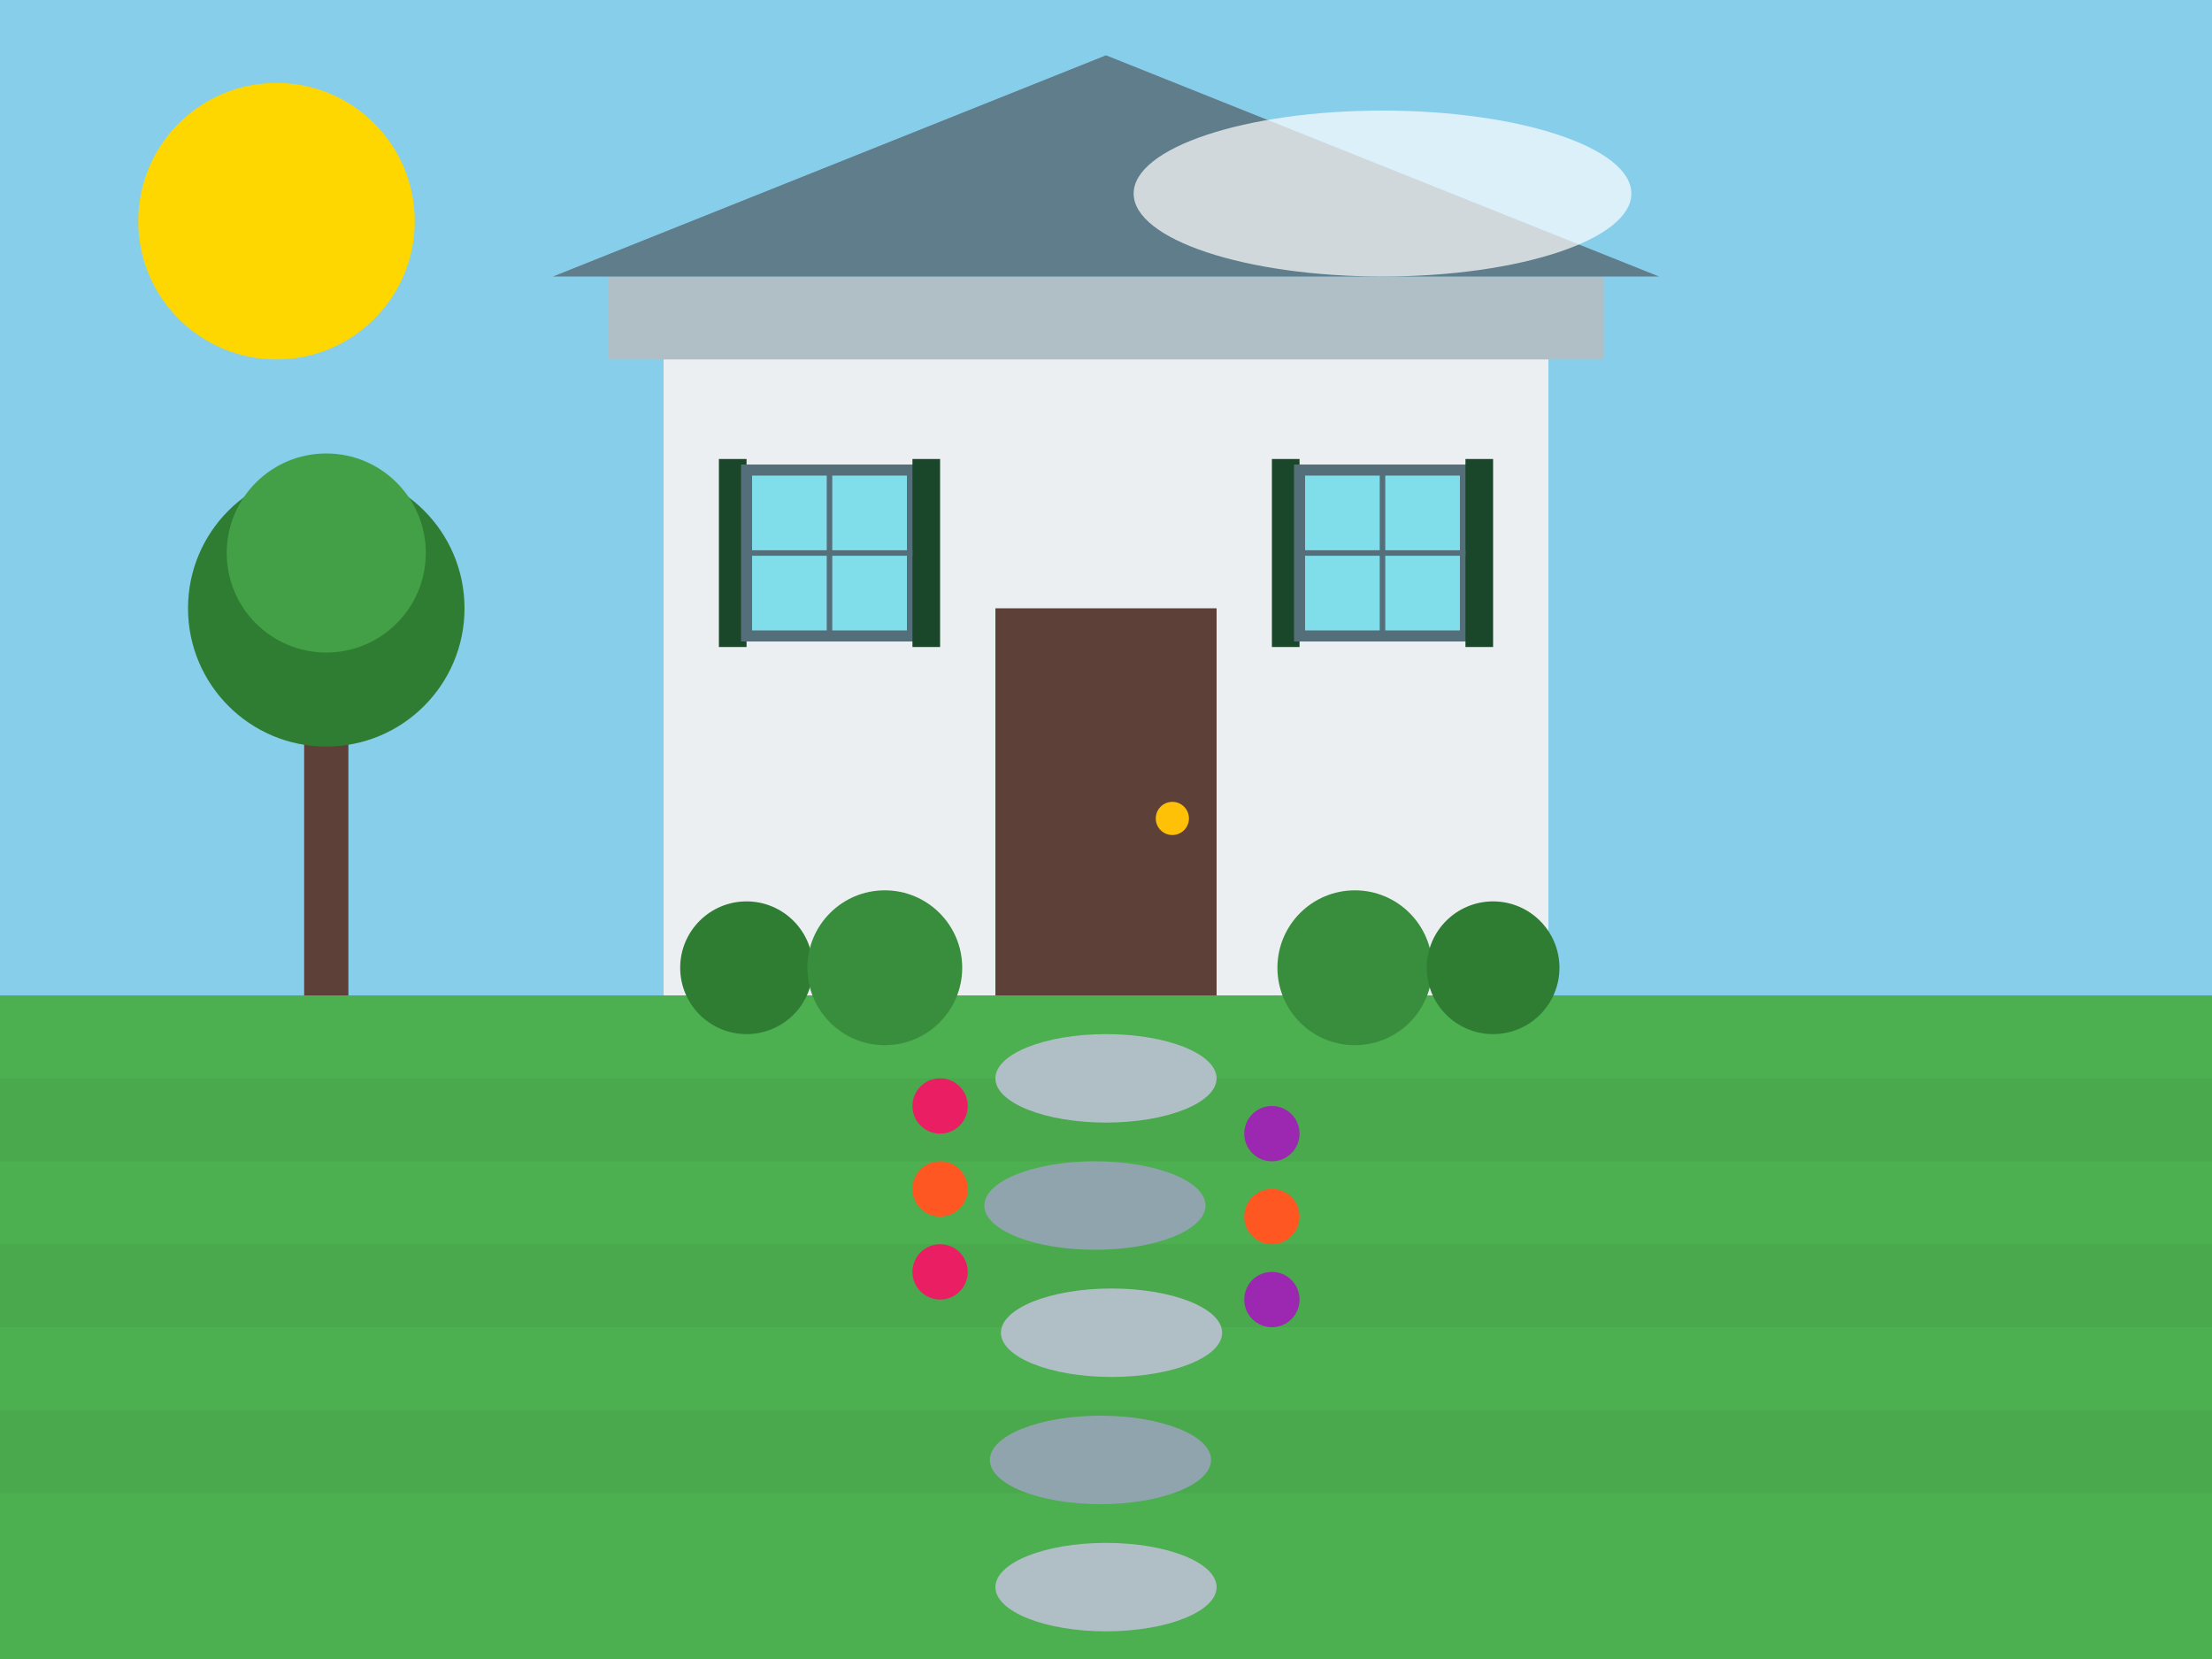
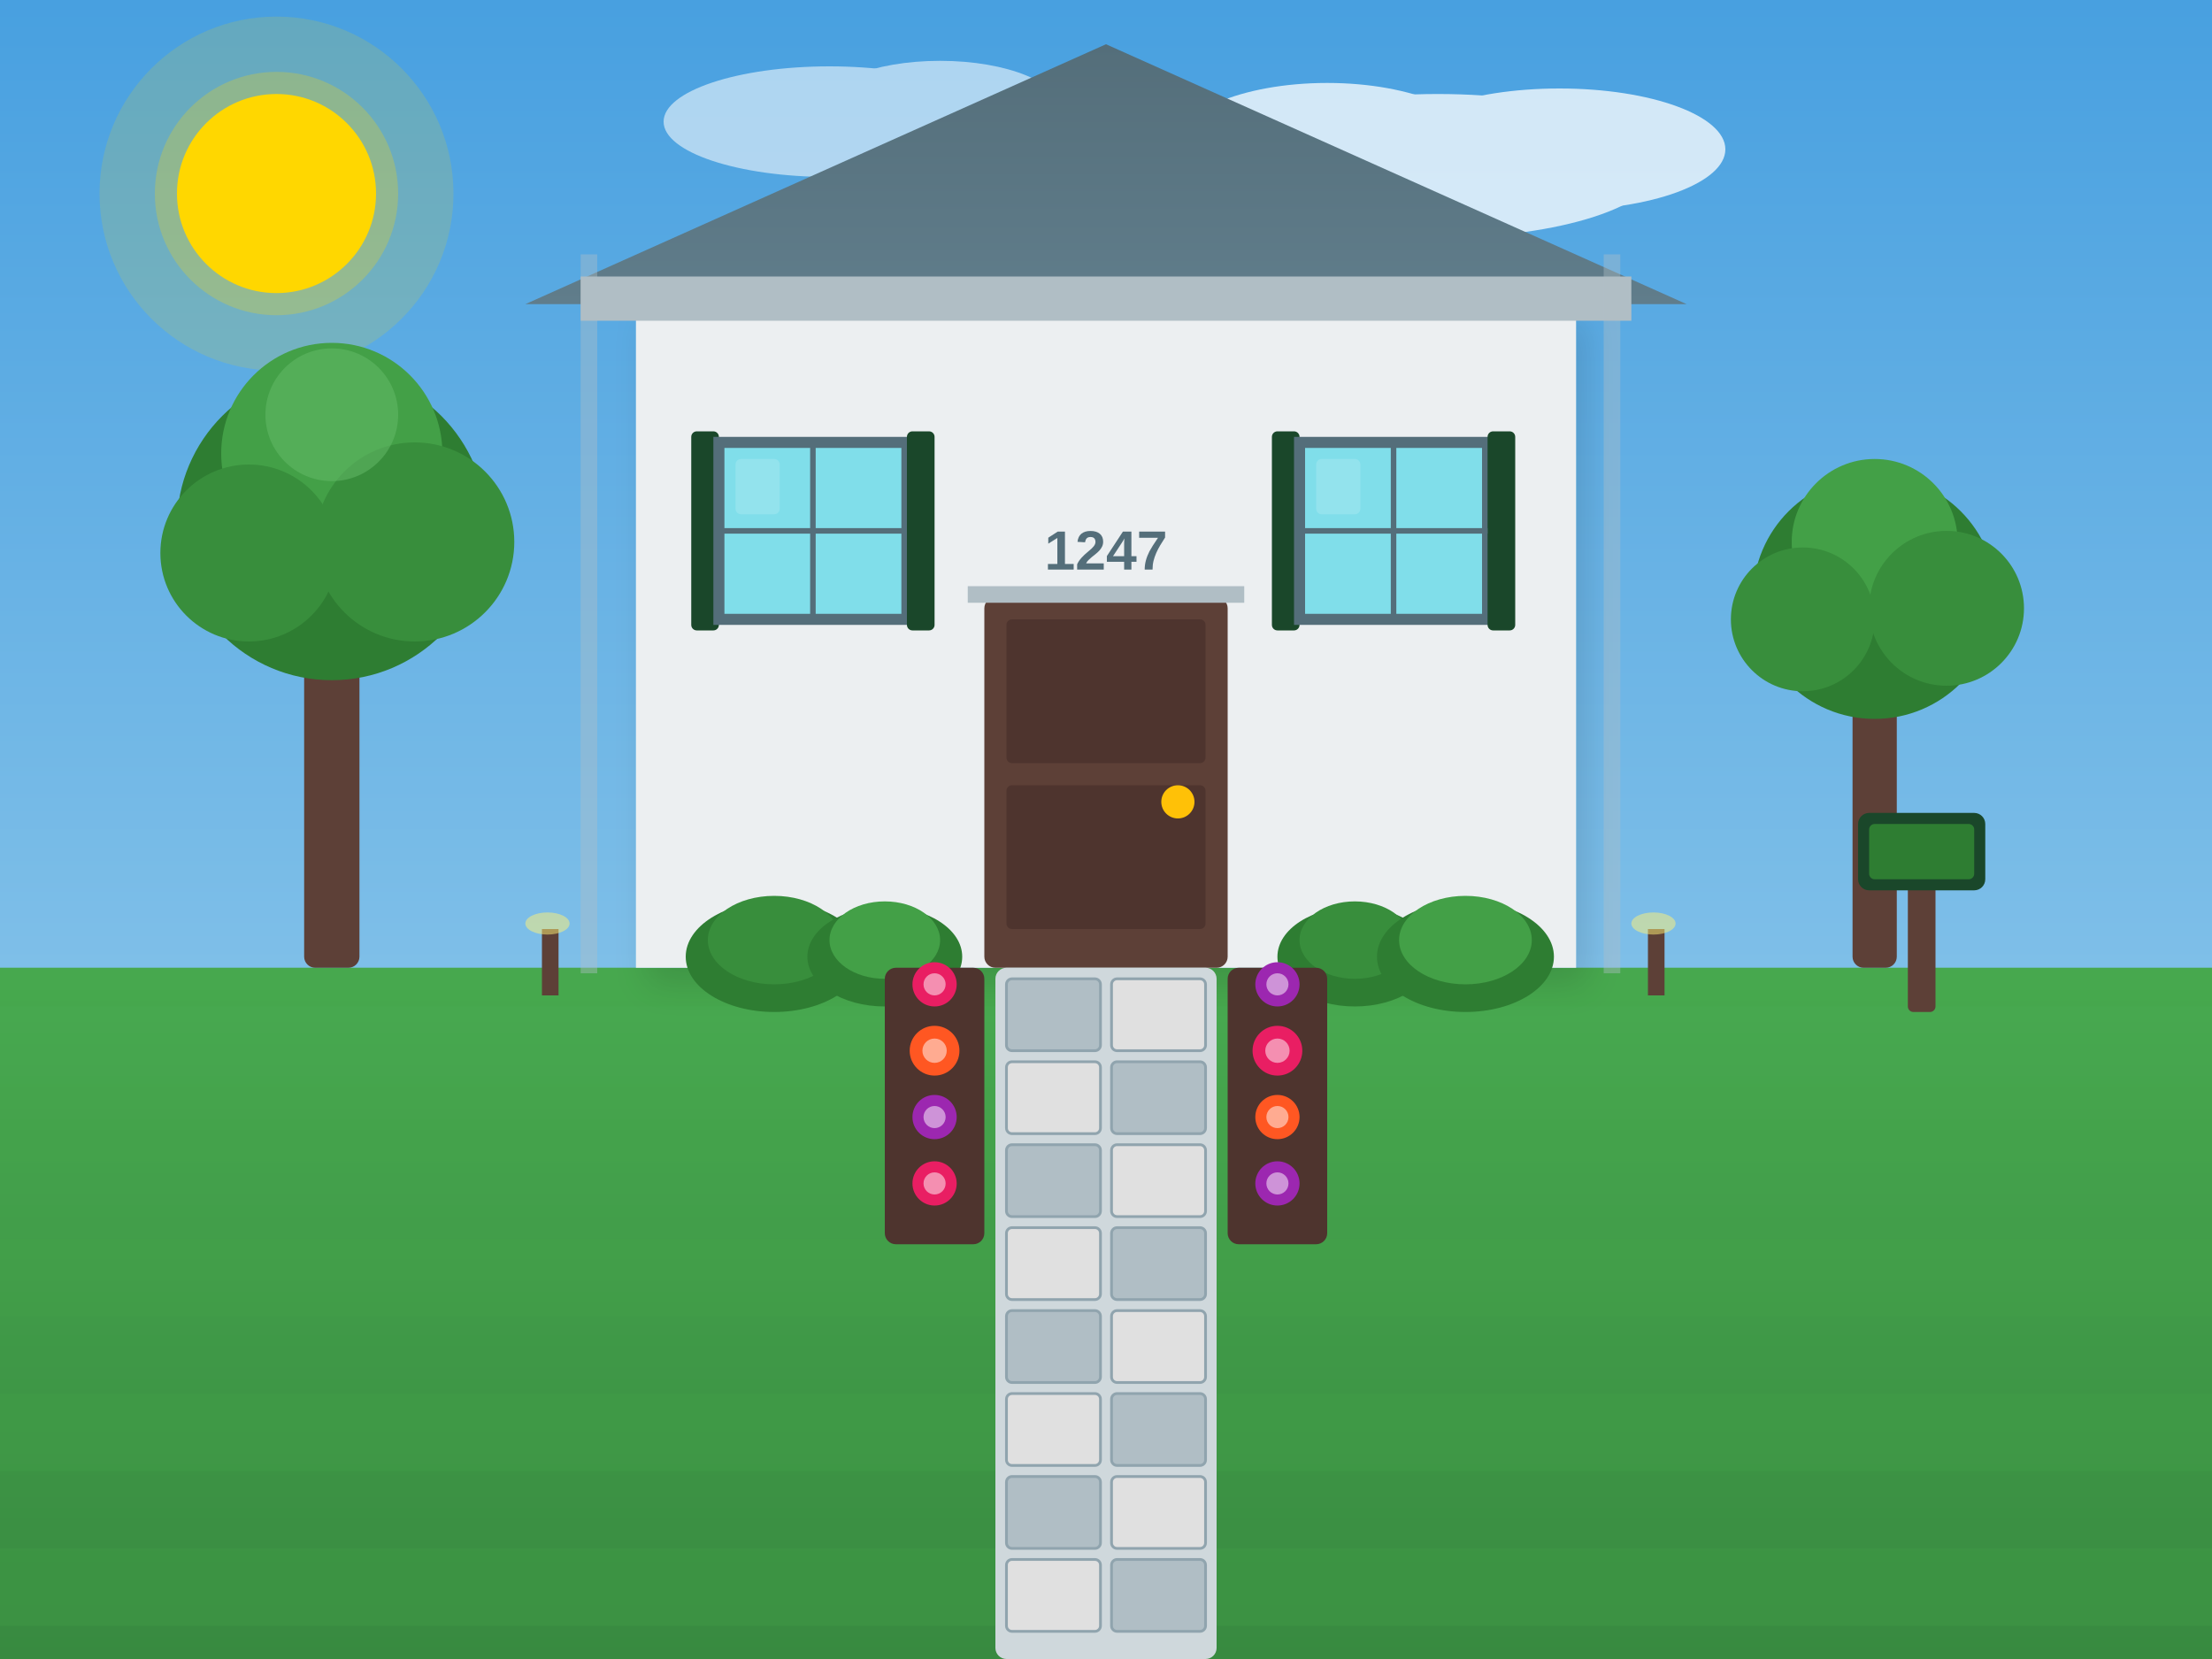
<svg xmlns="http://www.w3.org/2000/svg" viewBox="0 0 400 300">
-   <rect width="400" height="300" fill="#87CEEB" />
-   <circle cx="50" cy="40" r="25" fill="#FFD700" />
-   <rect y="180" width="400" height="120" fill="#4CAF50" />
-   <rect y="195" width="400" height="15" fill="#43A047" opacity="0.4" />
-   <rect y="225" width="400" height="15" fill="#43A047" opacity="0.4" />
-   <rect y="255" width="400" height="15" fill="#43A047" opacity="0.4" />
-   <rect x="120" y="60" width="160" height="120" fill="#ECEFF1" />
-   <rect x="110" y="50" width="180" height="15" fill="#B0BEC5" />
-   <polygon points="100,50 200,10 300,50" fill="#607D8B" />
-   <rect x="180" y="110" width="40" height="70" fill="#5D4037" />
-   <circle cx="212" cy="148" r="3" fill="#FFC107" />
-   <rect x="130" y="83" width="5" height="34" fill="#1a472a" />
-   <rect x="135" y="85" width="30" height="30" fill="#80DEEA" stroke="#546E7A" stroke-width="2" />
-   <rect x="165" y="83" width="5" height="34" fill="#1a472a" />
-   <line x1="150" y1="85" x2="150" y2="115" stroke="#546E7A" stroke-width="1" />
-   <line x1="135" y1="100" x2="165" y2="100" stroke="#546E7A" stroke-width="1" />
-   <rect x="230" y="83" width="5" height="34" fill="#1a472a" />
-   <rect x="235" y="85" width="30" height="30" fill="#80DEEA" stroke="#546E7A" stroke-width="2" />
-   <rect x="265" y="83" width="5" height="34" fill="#1a472a" />
-   <line x1="250" y1="85" x2="250" y2="115" stroke="#546E7A" stroke-width="1" />
-   <line x1="235" y1="100" x2="265" y2="100" stroke="#546E7A" stroke-width="1" />
-   <ellipse cx="200" cy="195" rx="20" ry="8" fill="#B0BEC5" />
-   <ellipse cx="198" cy="218" rx="20" ry="8" fill="#90A4AE" />
-   <ellipse cx="201" cy="241" rx="20" ry="8" fill="#B0BEC5" />
-   <ellipse cx="199" cy="264" rx="20" ry="8" fill="#90A4AE" />
-   <ellipse cx="200" cy="287" rx="20" ry="8" fill="#B0BEC5" />
-   <circle cx="135" cy="175" r="12" fill="#2E7D32" />
-   <circle cx="160" cy="175" r="14" fill="#388E3C" />
-   <circle cx="245" cy="175" r="14" fill="#388E3C" />
-   <circle cx="270" cy="175" r="12" fill="#2E7D32" />
-   <circle cx="170" cy="200" r="5" fill="#E91E63" />
-   <circle cx="170" cy="215" r="5" fill="#FF5722" />
-   <circle cx="170" cy="230" r="5" fill="#E91E63" />
-   <circle cx="230" cy="205" r="5" fill="#9C27B0" />
-   <circle cx="230" cy="220" r="5" fill="#FF5722" />
-   <circle cx="230" cy="235" r="5" fill="#9C27B0" />
-   <rect x="55" y="130" width="8" height="50" fill="#5D4037" />
-   <circle cx="59" cy="110" r="25" fill="#2E7D32" />
-   <circle cx="59" cy="100" r="18" fill="#43A047" />
-   <ellipse cx="250" cy="35" rx="45" ry="15" fill="#fff" opacity="0.7" />
+   <defs>
+     <linearGradient id="brightSkyFY" x1="0" y1="0" x2="0" y2="1">
+       <stop offset="0%" stop-color="#48a0e0" />
+       <stop offset="100%" stop-color="#a5d5ee" />
+     </linearGradient>
+     <linearGradient id="greenLawnFY" x1="0" y1="0" x2="0" y2="1">
+       <stop offset="0%" stop-color="#48aa50" />
+       <stop offset="100%" stop-color="#388a40" />
+     </linearGradient>
+     <linearGradient id="cleanRoof" x1="0" y1="0" x2="0" y2="1">
+       <stop offset="0%" stop-color="#546E7A" />
+       <stop offset="100%" stop-color="#607D8B" />
+     </linearGradient>
+     <filter id="houseShadow">
+       <feDropShadow dx="2" dy="3" stdDeviation="3" flood-opacity="0.12" />
+     </filter>
+     <pattern id="lawnStripesFY" width="400" height="28" patternUnits="userSpaceOnUse">
+       <rect width="400" height="14" fill="#42a548" opacity="0.25" />
+     </pattern>
+   </defs>
+   <rect width="400" height="300" fill="url(#brightSkyFY)" />
+   <circle cx="50" cy="35" r="32" fill="#FFD700" opacity="0.15" />
+   <circle cx="50" cy="35" r="22" fill="#FFD700" opacity="0.25" />
+   <circle cx="50" cy="35" r="18" fill="#FFD700" />
+   <g opacity="0.75">
+     <ellipse cx="260" cy="30" rx="40" ry="13" fill="#fff" />
+     <ellipse cx="240" cy="27" rx="28" ry="12" fill="#fff" />
+     <ellipse cx="282" cy="27" rx="30" ry="11" fill="#fff" />
+   </g>
+   <g opacity="0.55">
+     <ellipse cx="150" cy="22" rx="30" ry="10" fill="#fff" />
+     <ellipse cx="170" cy="20" rx="22" ry="9" fill="#fff" />
+   </g>
+   <rect y="175" width="400" height="125" fill="url(#greenLawnFY)" />
+   <rect y="175" width="400" height="125" fill="url(#lawnStripesFY)" />
+   <g filter="url(#houseShadow)">
+     <rect x="115" y="55" width="170" height="120" fill="#ECEFF1" />
+   </g>
+   <polygon points="95,55 200,8 305,55" fill="url(#cleanRoof)" />
+   <rect x="105" y="50" width="190" height="8" fill="#B0BEC5" />
+   <rect x="178" y="108" width="44" height="67" fill="#5D4037" rx="2" />
+   <rect x="182" y="112" width="36" height="26" fill="#4E342E" rx="1" />
+   <rect x="182" y="142" width="36" height="26" fill="#4E342E" rx="1" />
+   <circle cx="213" cy="145" r="3" fill="#FFC107" />
+   <rect x="175" y="106" width="50" height="3" fill="#B0BEC5" />
+   <rect x="125" y="78" width="5" height="36" fill="#1a472a" rx="1" />
+   <rect x="130" y="80" width="34" height="32" fill="#80DEEA" stroke="#546E7A" stroke-width="2" />
+   <rect x="164" y="78" width="5" height="36" fill="#1a472a" rx="1" />
+   <line x1="147" y1="80" x2="147" y2="112" stroke="#546E7A" stroke-width="1" />
+   <line x1="130" y1="96" x2="164" y2="96" stroke="#546E7A" stroke-width="1" />
+   <rect x="133" y="83" width="8" height="10" fill="#fff" opacity="0.15" rx="1" />
+   <rect x="230" y="78" width="5" height="36" fill="#1a472a" rx="1" />
+   <rect x="235" y="80" width="34" height="32" fill="#80DEEA" stroke="#546E7A" stroke-width="2" />
+   <rect x="269" y="78" width="5" height="36" fill="#1a472a" rx="1" />
+   <line x1="252" y1="80" x2="252" y2="112" stroke="#546E7A" stroke-width="1" />
+   <line x1="235" y1="96" x2="269" y2="96" stroke="#546E7A" stroke-width="1" />
+   <rect x="238" y="83" width="8" height="10" fill="#fff" opacity="0.15" rx="1" />
+   <rect x="180" y="175" width="40" height="125" fill="#CFD8DC" rx="2" />
+   <rect x="182" y="177" width="17" height="13" fill="#B0BEC5" rx="1" stroke="#90A4AE" stroke-width="0.5" />
+   <rect x="201" y="177" width="17" height="13" fill="#E0E0E0" rx="1" stroke="#90A4AE" stroke-width="0.5" />
+   <rect x="182" y="192" width="17" height="13" fill="#E0E0E0" rx="1" stroke="#90A4AE" stroke-width="0.5" />
+   <rect x="201" y="192" width="17" height="13" fill="#B0BEC5" rx="1" stroke="#90A4AE" stroke-width="0.5" />
+   <rect x="182" y="207" width="17" height="13" fill="#B0BEC5" rx="1" stroke="#90A4AE" stroke-width="0.5" />
+   <rect x="201" y="207" width="17" height="13" fill="#E0E0E0" rx="1" stroke="#90A4AE" stroke-width="0.5" />
+   <rect x="182" y="222" width="17" height="13" fill="#E0E0E0" rx="1" stroke="#90A4AE" stroke-width="0.5" />
+   <rect x="201" y="222" width="17" height="13" fill="#B0BEC5" rx="1" stroke="#90A4AE" stroke-width="0.5" />
+   <rect x="182" y="237" width="17" height="13" fill="#B0BEC5" rx="1" stroke="#90A4AE" stroke-width="0.5" />
+   <rect x="201" y="237" width="17" height="13" fill="#E0E0E0" rx="1" stroke="#90A4AE" stroke-width="0.5" />
+   <rect x="182" y="252" width="17" height="13" fill="#E0E0E0" rx="1" stroke="#90A4AE" stroke-width="0.5" />
+   <rect x="201" y="252" width="17" height="13" fill="#B0BEC5" rx="1" stroke="#90A4AE" stroke-width="0.5" />
+   <rect x="182" y="267" width="17" height="13" fill="#B0BEC5" rx="1" stroke="#90A4AE" stroke-width="0.5" />
+   <rect x="201" y="267" width="17" height="13" fill="#E0E0E0" rx="1" stroke="#90A4AE" stroke-width="0.5" />
+   <rect x="182" y="282" width="17" height="13" fill="#E0E0E0" rx="1" stroke="#90A4AE" stroke-width="0.5" />
+   <rect x="201" y="282" width="17" height="13" fill="#B0BEC5" rx="1" stroke="#90A4AE" stroke-width="0.5" />
+   <ellipse cx="140" cy="173" rx="16" ry="10" fill="#2E7D32" />
+   <ellipse cx="140" cy="170" rx="12" ry="8" fill="#388E3C" />
+   <ellipse cx="160" cy="173" rx="14" ry="9" fill="#2E7D32" />
+   <ellipse cx="160" cy="170" rx="10" ry="7" fill="#43A047" />
+   <ellipse cx="245" cy="173" rx="14" ry="9" fill="#2E7D32" />
+   <ellipse cx="245" cy="170" rx="10" ry="7" fill="#388E3C" />
+   <ellipse cx="265" cy="173" rx="16" ry="10" fill="#2E7D32" />
+   <ellipse cx="265" cy="170" rx="12" ry="8" fill="#43A047" />
+   <rect x="160" y="175" width="18" height="50" fill="#4E342E" rx="2" />
+   <circle cx="169" cy="178" r="4" fill="#E91E63" />
+   <circle cx="169" cy="178" r="2" fill="#F48FB1" />
+   <circle cx="169" cy="190" r="4.5" fill="#FF5722" />
+   <circle cx="169" cy="190" r="2.2" fill="#FFAB91" />
+   <circle cx="169" cy="202" r="4" fill="#9C27B0" />
+   <circle cx="169" cy="202" r="2" fill="#CE93D8" />
+   <circle cx="169" cy="214" r="4" fill="#E91E63" />
+   <circle cx="169" cy="214" r="2" fill="#F48FB1" />
+   <rect x="222" y="175" width="18" height="50" fill="#4E342E" rx="2" />
+   <circle cx="231" cy="178" r="4" fill="#9C27B0" />
+   <circle cx="231" cy="178" r="2" fill="#CE93D8" />
+   <circle cx="231" cy="190" r="4.5" fill="#E91E63" />
+   <circle cx="231" cy="190" r="2.2" fill="#F48FB1" />
+   <circle cx="231" cy="202" r="4" fill="#FF5722" />
+   <circle cx="231" cy="202" r="2" fill="#FFAB91" />
+   <circle cx="231" cy="214" r="4" fill="#9C27B0" />
+   <circle cx="231" cy="214" r="2" fill="#CE93D8" />
+   <rect x="55" y="115" width="10" height="60" fill="#5D4037" rx="2" />
+   <circle cx="60" cy="95" r="28" fill="#2E7D32" />
+   <circle cx="60" cy="82" r="20" fill="#43A047" />
+   <circle cx="45" cy="100" r="16" fill="#388E3C" />
+   <circle cx="75" cy="98" r="18" fill="#388E3C" />
+   <circle cx="60" cy="75" r="12" fill="#66BB6A" opacity="0.5" />
+   <rect x="335" y="125" width="8" height="50" fill="#5D4037" rx="2" />
+   <circle cx="339" cy="108" r="22" fill="#2E7D32" />
+   <circle cx="339" cy="98" r="15" fill="#43A047" />
+   <circle cx="326" cy="112" r="13" fill="#388E3C" />
+   <circle cx="352" cy="110" r="14" fill="#388E3C" />
+   <rect x="345" y="155" width="5" height="28" fill="#5D4037" rx="1" />
+   <rect x="336" y="147" width="23" height="14" fill="#1a472a" rx="2" />
+   <rect x="338" y="149" width="19" height="10" fill="#2E7D32" rx="1" />
+   <rect x="98" y="168" width="3" height="12" fill="#5D4037" />
+   <ellipse cx="99" cy="167" rx="4" ry="2" fill="#FFF176" opacity="0.5" />
+   <rect x="298" y="168" width="3" height="12" fill="#5D4037" />
+   <ellipse cx="299" cy="167" rx="4" ry="2" fill="#FFF176" opacity="0.5" />
+   <rect x="105" y="46" width="3" height="130" fill="#B0BEC5" opacity="0.4" />
+   <rect x="290" y="46" width="3" height="130" fill="#B0BEC5" opacity="0.4" />
+   <text x="200" y="103" font-family="Arial" font-size="10" fill="#546E7A" text-anchor="middle" font-weight="bold">1247</text>
</svg>
